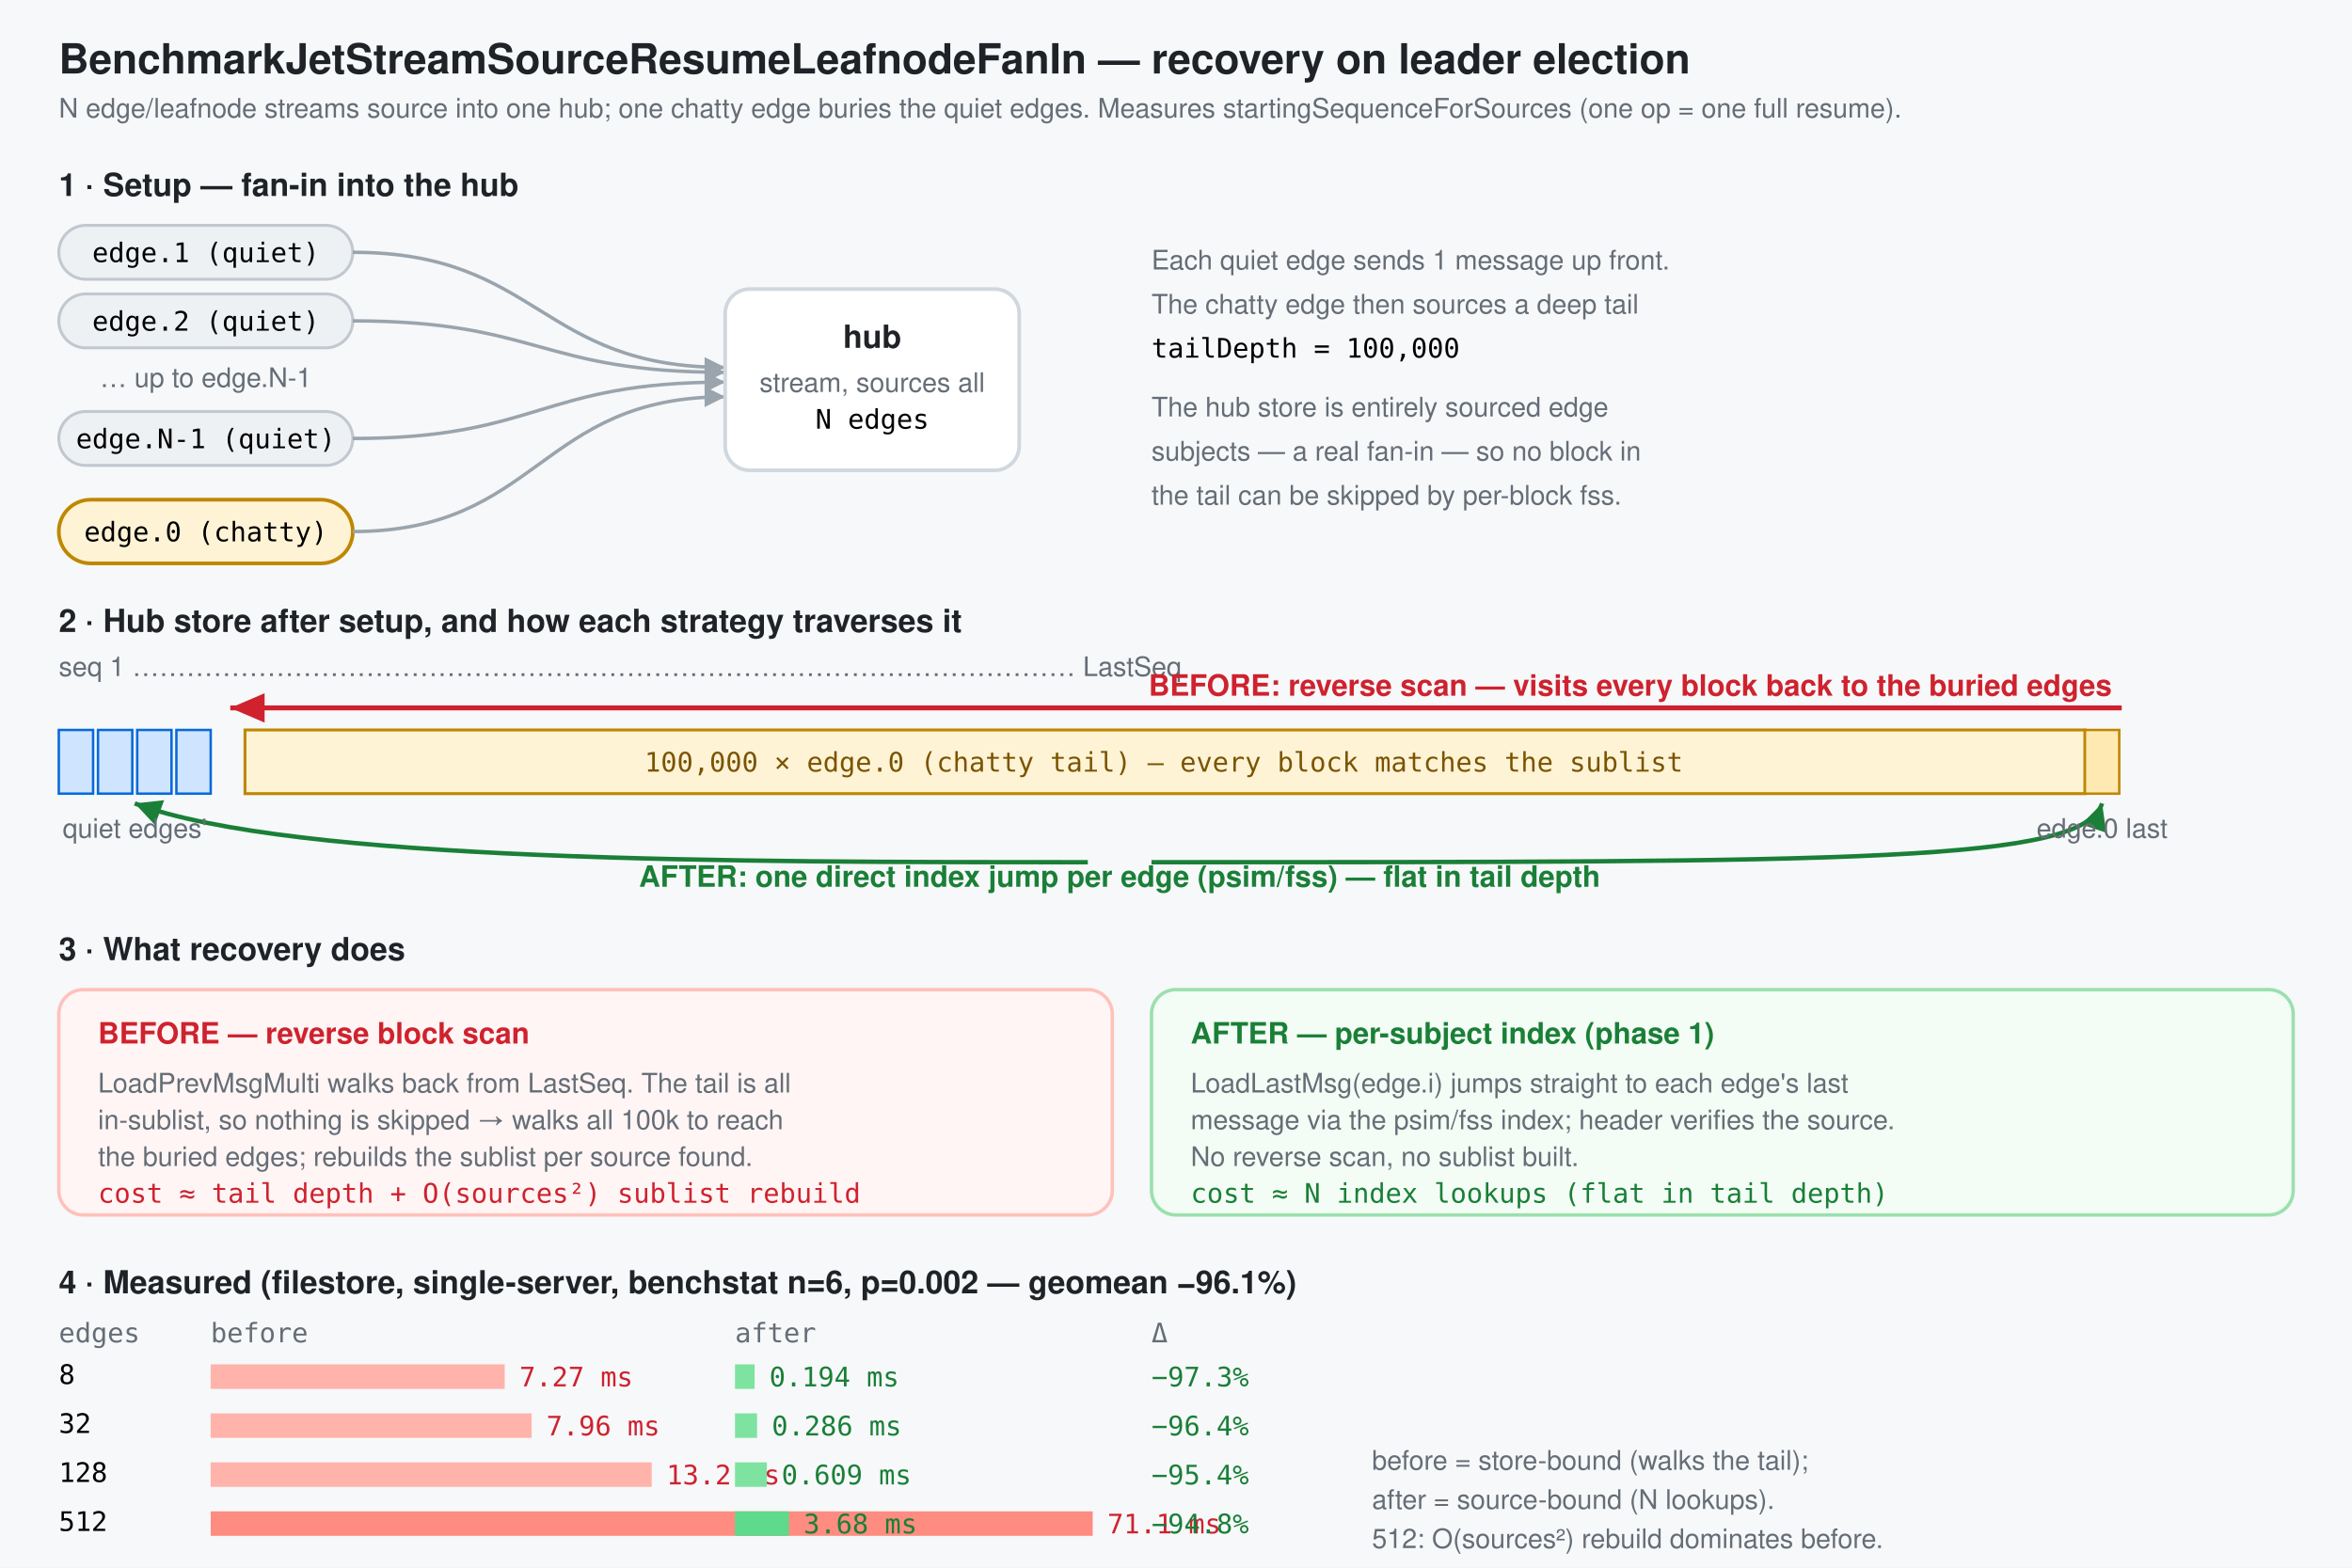
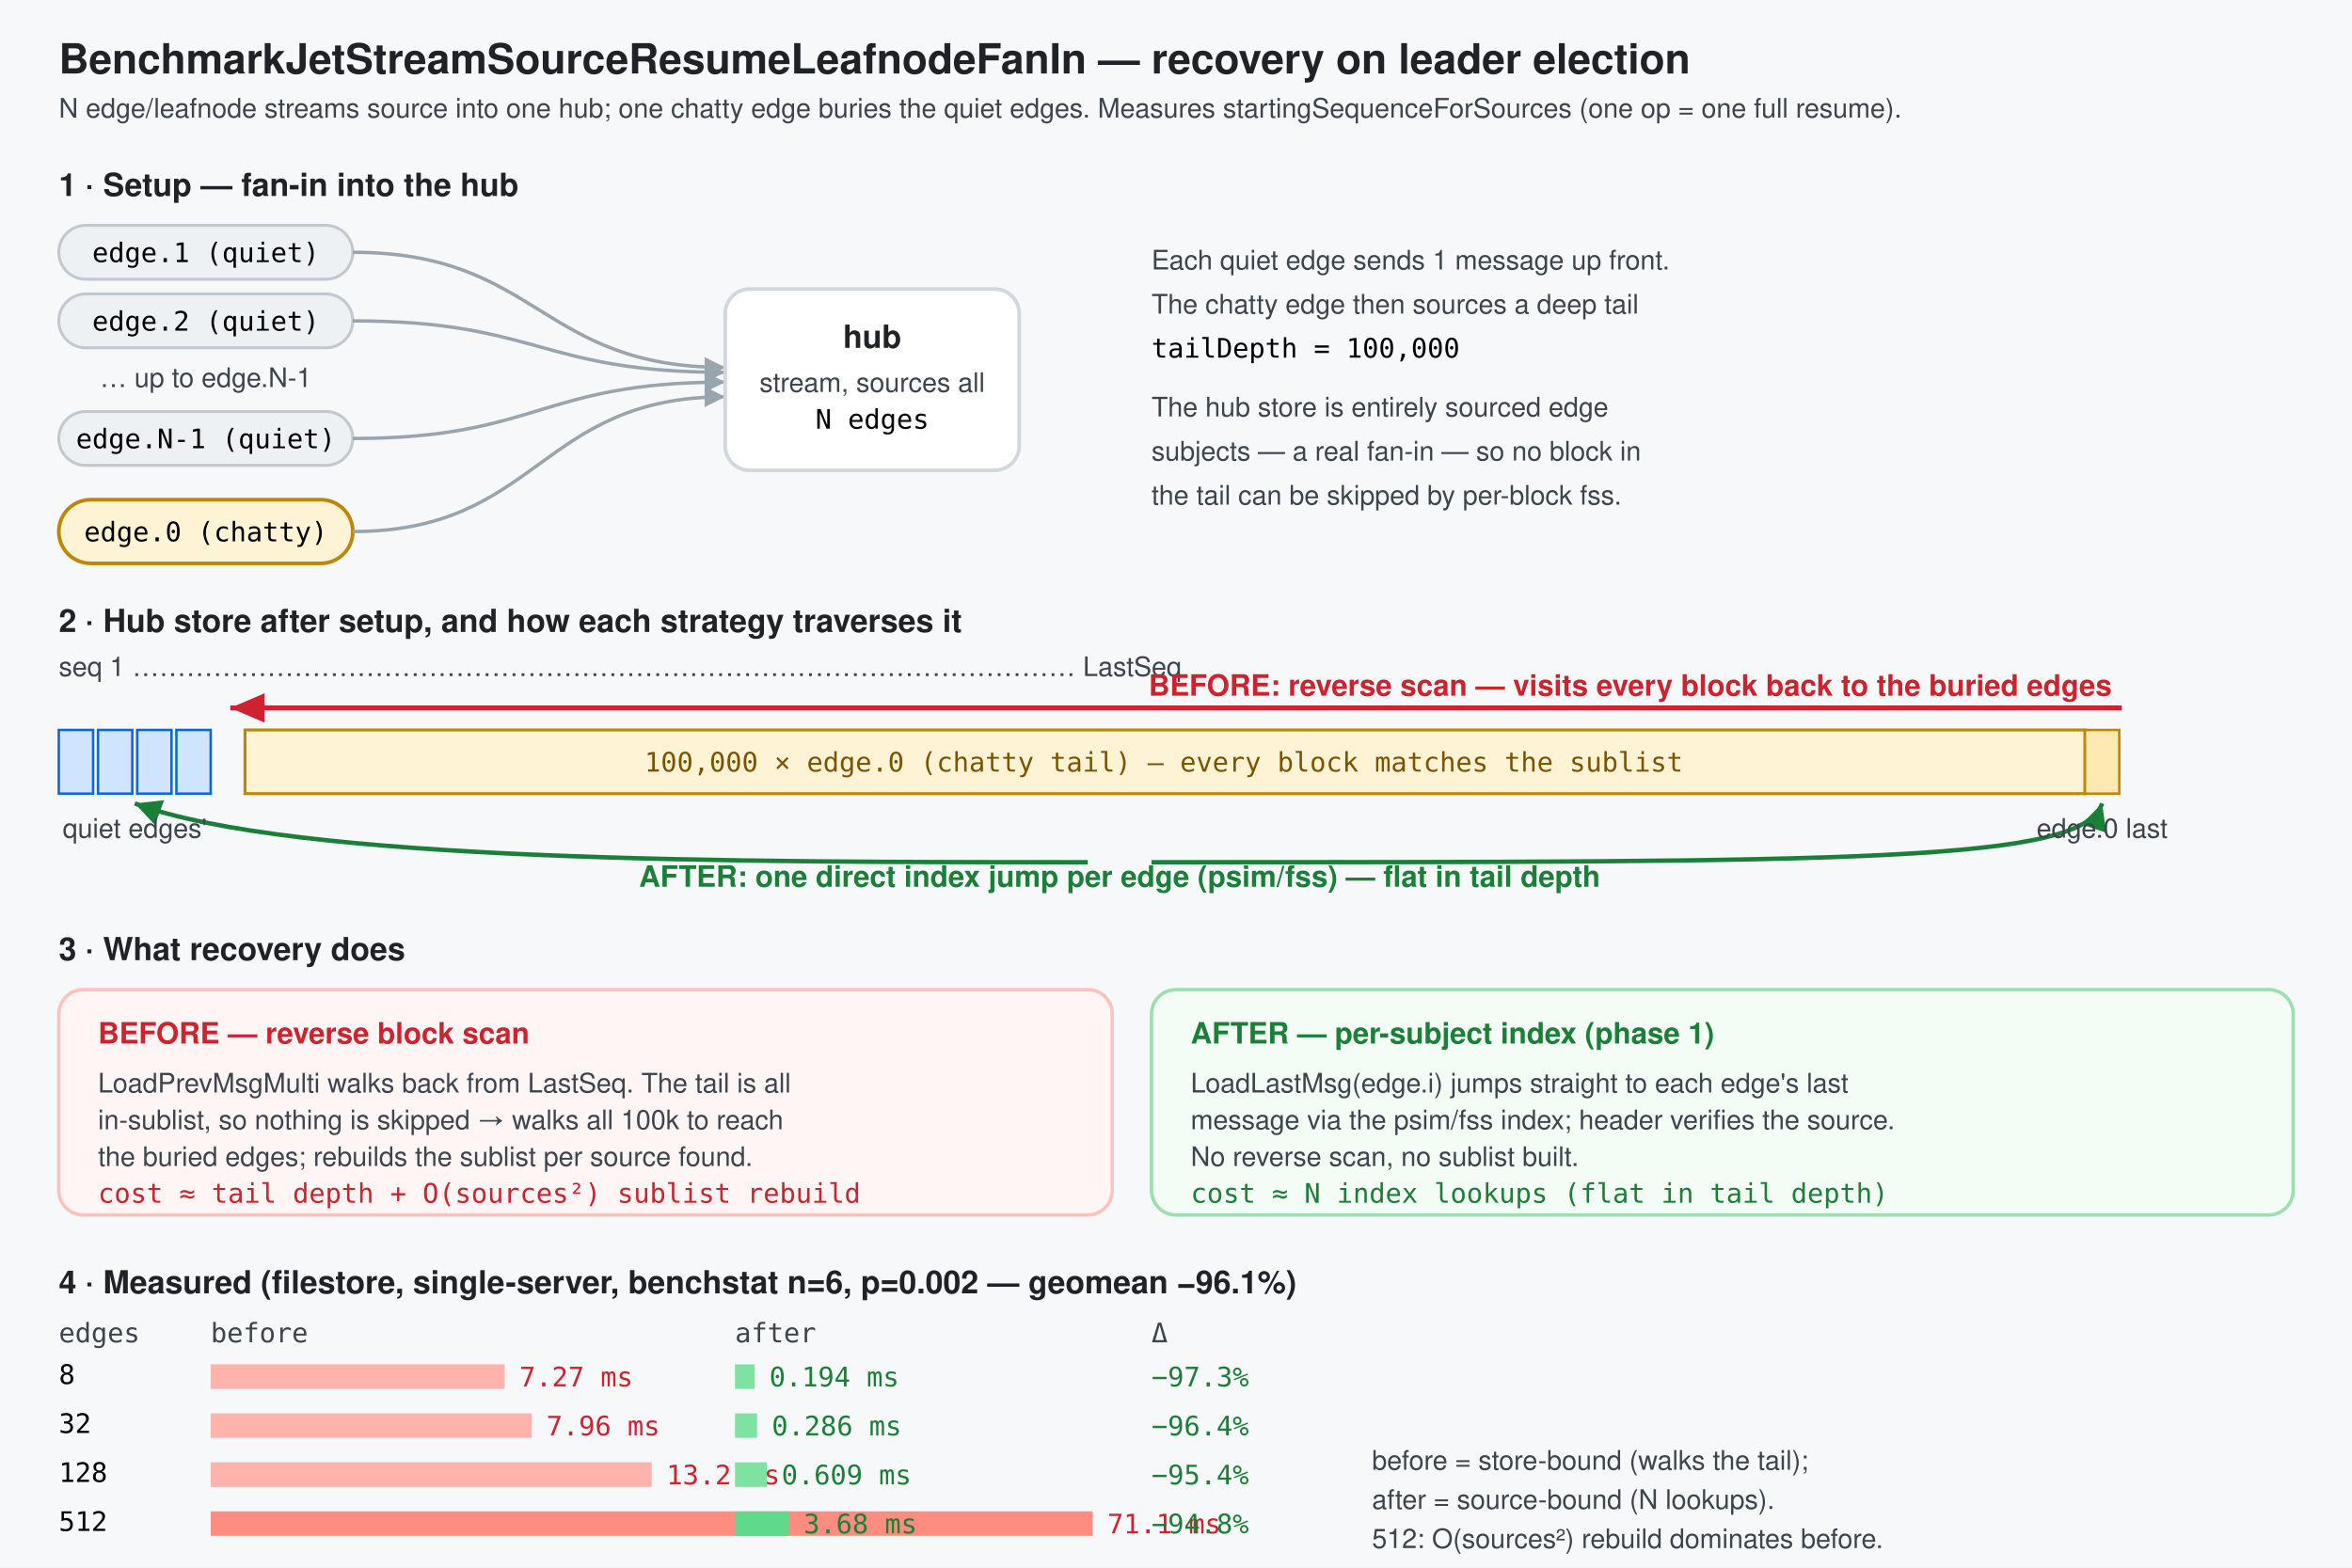
<svg xmlns="http://www.w3.org/2000/svg" viewBox="0 0 960 640" font-family="Segoe UI, Helvetica, Arial, sans-serif">
  <style>
    .ttl{font-size:17px;font-weight:700;fill:#1f2328}
    .h{font-size:13px;font-weight:700;fill:#1f2328}
-     .mut{font-size:11px;fill:#656d76}
+     .mut{font-size:11px;fill:#3d444d}
    .mono{font-family:ui-monospace,SFMono-Regular,Consolas,monospace;font-size:11px}
    .edge{fill:#eef1f4;stroke:#c2c8cf;stroke-width:1.2}
    .hot{fill:#fff3d6;stroke:#bf8700;stroke-width:1.5}
    .box{fill:#ffffff;stroke:#d0d7de;stroke-width:1.5}
    .bad{font-size:12px;font-weight:700;fill:#cf222e}
    .good{font-size:12px;font-weight:700;fill:#1a7f37}
    .qmsg{fill:#cfe5ff;stroke:#0969da;stroke-width:1}
    .tmsg{fill:#ffe9b3;stroke:#bf8700;stroke-width:1}
  </style>
  <rect x="0" y="0" width="960" height="640" fill="#f6f8fa" />
  <text x="24" y="30" class="ttl">BenchmarkJetStreamSourceResumeLeafnodeFanIn — recovery on leader election</text>
  <text x="24" y="48" class="mut">N edge/leafnode streams source into one hub; one chatty edge buries the quiet edges. Measures startingSequenceForSources (one op = one full resume).</text>
  <text x="24" y="80" class="h">1 · Setup — fan-in into the hub</text>
  <rect x="24" y="92" width="120" height="22" rx="11" class="edge" />
  <text x="84" y="107" text-anchor="middle" class="mono">edge.1 (quiet)</text>
  <rect x="24" y="120" width="120" height="22" rx="11" class="edge" />
  <text x="84" y="135" text-anchor="middle" class="mono">edge.2 (quiet)</text>
  <text x="84" y="158" text-anchor="middle" class="mut">… up to edge.N-1</text>
  <rect x="24" y="168" width="120" height="22" rx="11" class="edge" />
  <text x="84" y="183" text-anchor="middle" class="mono">edge.N-1 (quiet)</text>
  <rect x="24" y="204" width="120" height="26" rx="13" class="hot" />
  <text x="84" y="221" text-anchor="middle" class="mono">edge.0 (chatty)</text>
  <g stroke="#9aa4ad" stroke-width="1.4" fill="none" marker-end="url(#ar)">
    <path d="M144 103 C 220 103, 220 150, 296 150" />
    <path d="M144 131 C 220 131, 220 152, 296 152" />
    <path d="M144 179 C 220 179, 220 156, 296 156" />
    <path d="M144 217 C 220 217, 220 162, 296 162" />
  </g>
  <defs>
    <marker id="ar" markerWidth="8" markerHeight="8" refX="6" refY="3" orient="auto">
      <path d="M0 0 L6 3 L0 6 z" fill="#9aa4ad" />
    </marker>
  </defs>
  <rect x="296" y="118" width="120" height="74" rx="10" class="box" />
  <text x="356" y="142" text-anchor="middle" class="h">hub</text>
  <text x="356" y="160" text-anchor="middle" class="mut">stream, sources all</text>
  <text x="356" y="175" text-anchor="middle" class="mono">N edges</text>
  <text x="470" y="110" class="mut">Each quiet edge sends 1 message up front.</text>
  <text x="470" y="128" class="mut">The chatty edge then sources a deep tail</text>
  <text x="470" y="146" class="mono">tailDepth = 100,000</text>
  <text x="470" y="170" class="mut">The hub store is entirely sourced edge</text>
  <text x="470" y="188" class="mut">subjects — a real fan-in — so no block in</text>
  <text x="470" y="206" class="mut">the tail can be skipped by per-block fss.</text>
  <text x="24" y="258" class="h">2 · Hub store after setup, and how each strategy traverses it</text>
  <text x="24" y="276" class="mut">seq 1 …………………………………………………………………………………………… LastSeq</text>
  <g stroke="#cf222e" stroke-width="2" fill="none" marker-end="url(#arr)">
    <path d="M866 289 L 94 289" />
  </g>
  <defs>
    <marker id="arr" markerWidth="9" markerHeight="9" refX="7" refY="3" orient="auto">
      <path d="M0 0 L7 3 L0 6 z" fill="#cf222e" />
    </marker>
  </defs>
  <text x="862" y="284" text-anchor="end" class="bad" font-size="10.5">BEFORE: reverse scan — visits every block back to the buried edges</text>
  <g>
    <rect x="24" y="298" width="14" height="26" class="qmsg" />
    <rect x="40" y="298" width="14" height="26" class="qmsg" />
    <rect x="56" y="298" width="14" height="26" class="qmsg" />
    <rect x="72" y="298" width="14" height="26" class="qmsg" />
  </g>
  <rect x="100" y="298" width="751" height="26" fill="#fff3d6" stroke="#bf8700" stroke-width="1.2" />
  <text x="475" y="315" text-anchor="middle" class="mono" fill="#7a5400">100,000 × edge.0 (chatty tail)  —  every block matches the sublist</text>
  <rect x="851" y="298" width="14" height="26" class="tmsg" />
  <g stroke="#1a7f37" stroke-width="1.8" fill="none" marker-end="url(#arg)">
    <path d="M444 352 C 300 352, 120 352, 55 328" />
    <path d="M470 352 C 760 352, 850 352, 858 328" />
  </g>
  <defs>
    <marker id="arg" markerWidth="8" markerHeight="8" refX="6" refY="3" orient="auto">
      <path d="M0 0 L6 3 L0 6 z" fill="#1a7f37" />
    </marker>
  </defs>
  <text x="457" y="362" text-anchor="middle" class="good" font-size="10.5">AFTER: one direct index jump per edge (psim/fss) — flat in tail depth</text>
  <text x="55" y="342" text-anchor="middle" class="mut" font-size="10">quiet edges'</text>
  <text x="858" y="342" text-anchor="middle" class="mut" font-size="10">edge.0 last</text>
  <text x="24" y="392" class="h">3 · What recovery does</text>
  <rect x="24" y="404" width="430" height="92" rx="10" fill="#fff5f5" stroke="#ffc1bb" stroke-width="1.4" />
  <text x="40" y="426" class="bad">BEFORE — reverse block scan</text>
  <text x="40" y="446" class="mut">LoadPrevMsgMulti walks back from LastSeq. The tail is all</text>
  <text x="40" y="461" class="mut">in-sublist, so nothing is skipped → walks all 100k to reach</text>
  <text x="40" y="476" class="mut">the buried edges; rebuilds the sublist per source found.</text>
  <text x="40" y="491" class="mono" fill="#cf222e">cost ≈ tail depth  +  O(sources²) sublist rebuild</text>
  <rect x="470" y="404" width="466" height="92" rx="10" fill="#f3fcf5" stroke="#9be0ad" stroke-width="1.4" />
  <text x="486" y="426" class="good">AFTER — per-subject index (phase 1)</text>
  <text x="486" y="446" class="mut">LoadLastMsg(edge.i) jumps straight to each edge's last</text>
  <text x="486" y="461" class="mut">message via the psim/fss index; header verifies the source.</text>
  <text x="486" y="476" class="mut">No reverse scan, no sublist built.</text>
  <text x="486" y="491" class="mono" fill="#1a7f37">cost ≈ N index lookups  (flat in tail depth)</text>
  <text x="24" y="528" class="h">4 · Measured (filestore, single-server, benchstat n=6, p=0.002 — geomean −96.1%)</text>
  <g class="mono" font-size="10.5">
    <text x="24" y="548" class="mut">edges</text>
    <text x="86" y="548" class="mut">before</text>
    <text x="300" y="548" class="mut">after</text>
    <text x="470" y="548" class="mut">Δ</text>
    <text x="24" y="565">8</text>
    <rect x="86" y="557" width="120" height="10" fill="#ffb3ab" />
    <text x="212" y="566" fill="#cf222e">7.27 ms</text>
    <rect x="300" y="557" width="8" height="10" fill="#7ee2a0" />
    <text x="314" y="566" fill="#1a7f37">0.194 ms</text>
    <text x="470" y="566" fill="#1a7f37">−97.3%</text>
    <text x="24" y="585">32</text>
    <rect x="86" y="577" width="131" height="10" fill="#ffb3ab" />
    <text x="223" y="586" fill="#cf222e">7.96 ms</text>
    <rect x="300" y="577" width="9" height="10" fill="#7ee2a0" />
    <text x="315" y="586" fill="#1a7f37">0.286 ms</text>
    <text x="470" y="586" fill="#1a7f37">−96.4%</text>
    <text x="24" y="605">128</text>
    <rect x="86" y="597" width="180" height="10" fill="#ffb3ab" />
    <text x="272" y="606" fill="#cf222e">13.2 ms</text>
    <rect x="300" y="597" width="13" height="10" fill="#7ee2a0" />
    <text x="319" y="606" fill="#1a7f37">0.609 ms</text>
    <text x="470" y="606" fill="#1a7f37">−95.4%</text>
    <text x="24" y="625">512</text>
    <rect x="86" y="617" width="360" height="10" fill="#ff8c80" />
    <text x="452" y="626" fill="#cf222e">71.1 ms</text>
    <rect x="300" y="617" width="22" height="10" fill="#5fd98c" />
    <text x="328" y="626" fill="#1a7f37">3.68 ms</text>
    <text x="470" y="626" fill="#1a7f37">−94.8%</text>
  </g>
  <text x="560" y="600" class="mut">before = store-bound (walks the tail);</text>
  <text x="560" y="616" class="mut">after = source-bound (N lookups).</text>
  <text x="560" y="632" class="mut">512: O(sources²) rebuild dominates before.</text>
</svg>
